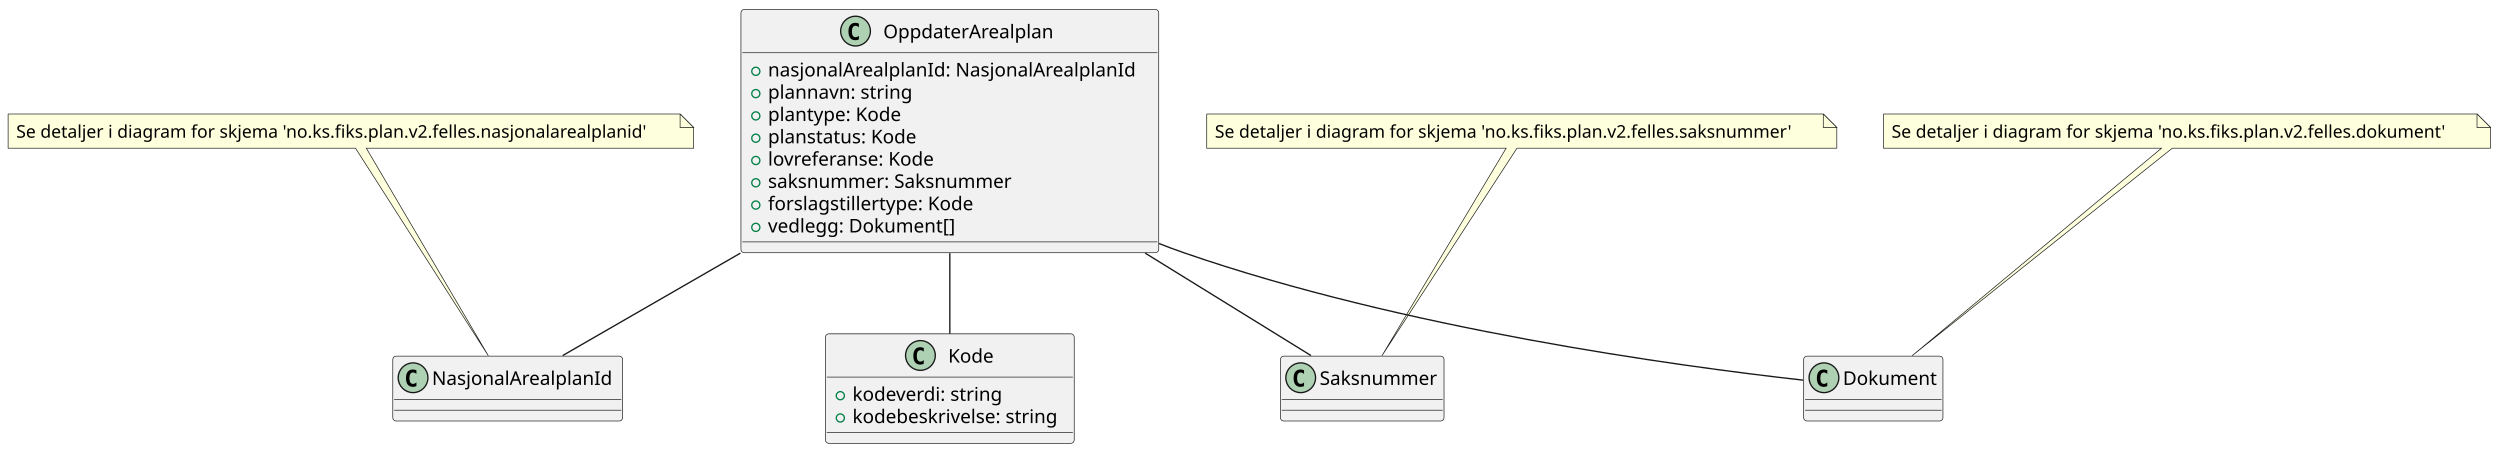
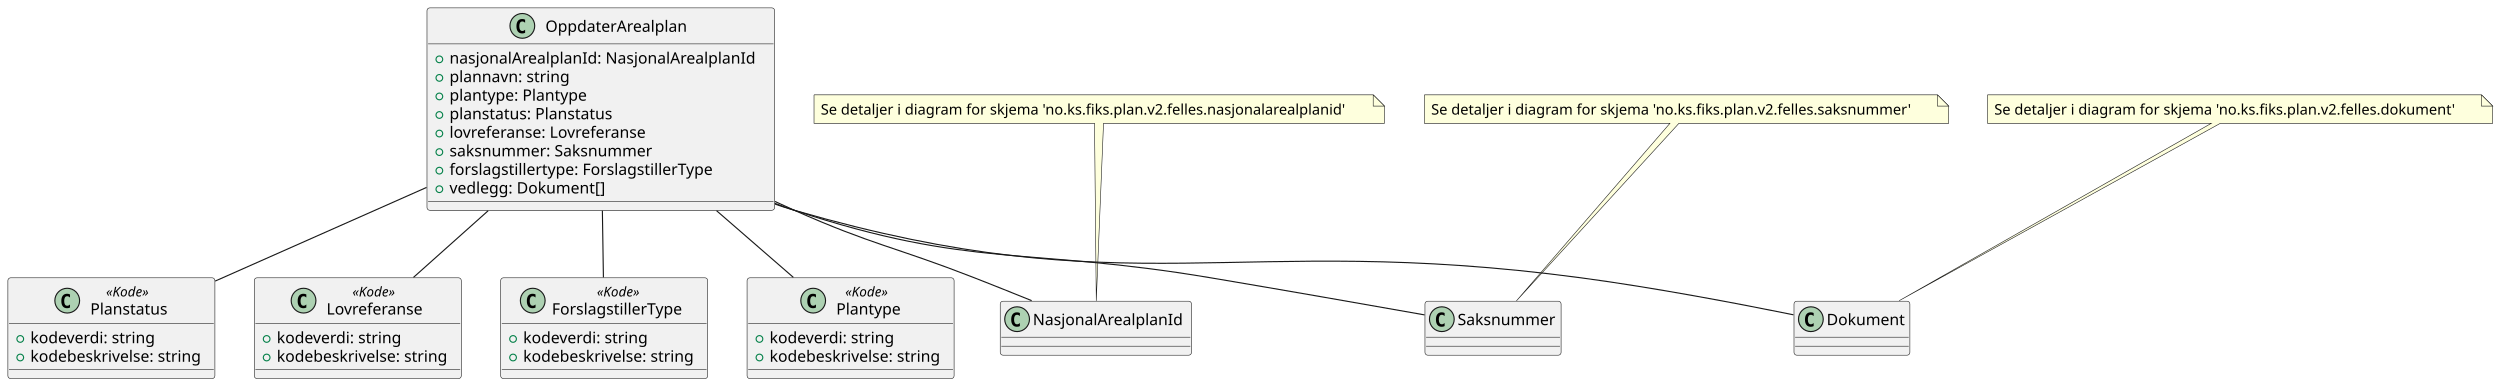
- <svg xmlns="http://www.w3.org/2000/svg" contentStyleType="text/css" height="334px" preserveAspectRatio="none" style="width:1849px;height:334px;background:#FFFFFF;" version="1.1" viewBox="0 0 1849 334" width="1849px" zoomAndPan="magnify">
+ <svg xmlns="http://www.w3.org/2000/svg" contentStyleType="text/css" height="343px" preserveAspectRatio="none" style="width:2222px;height:343px;background:#FFFFFF;" version="1.1" viewBox="0 0 2222 343" width="2222px" zoomAndPan="magnify">
  <defs />
  <g>
    <g id="elem_OppdaterArealplan">
-       <rect codeLine="2" fill="#F1F1F1" height="179.906" id="OppdaterArealplan" rx="2.5" ry="2.5" style="stroke:#181818;stroke-width:0.5;" width="309" x="548" y="7" />
-       <ellipse cx="632.75" cy="23" fill="#ADD1B2" rx="11" ry="11" style="stroke:#181818;stroke-width:1.0;" />
-       <path d="M635.223,29.143 Q634.642,29.442 634.003,29.591 Q633.364,29.741 632.658,29.741 Q630.151,29.741 628.832,28.089 Q627.512,26.437 627.512,23.316 Q627.512,20.186 628.832,18.535 Q630.151,16.883 632.658,16.883 Q633.364,16.883 634.011,17.032 Q634.659,17.182 635.223,17.48 L635.223,20.203 Q634.592,19.622 633.999,19.352 Q633.405,19.082 632.774,19.082 Q631.43,19.082 630.745,20.149 Q630.06,21.216 630.06,23.316 Q630.06,25.408 630.745,26.474 Q631.43,27.541 632.774,27.541 Q633.405,27.541 633.999,27.271 Q634.592,27.002 635.223,26.42 Z " fill="#000000" />
-       <text fill="#000000" font-family="sans-serif" font-size="14" lengthAdjust="spacing" textLength="131" x="653.25" y="28.291">OppdaterArealplan</text>
-       <line style="stroke:#181818;stroke-width:0.5;" x1="549" x2="856" y1="39" y2="39" />
-       <ellipse cx="559" cy="52.744" fill="none" rx="3" ry="3" style="stroke:#038048;stroke-width:1.0;" />
-       <text fill="#000000" font-family="sans-serif" font-size="14" lengthAdjust="spacing" textLength="283" x="568" y="56.535">nasjonalArealplanId: NasjonalArealplanId</text>
-       <ellipse cx="559" cy="69.232" fill="none" rx="3" ry="3" style="stroke:#038048;stroke-width:1.0;" />
-       <text fill="#000000" font-family="sans-serif" font-size="14" lengthAdjust="spacing" textLength="111" x="568" y="73.023">plannavn: string</text>
-       <ellipse cx="559" cy="85.721" fill="none" rx="3" ry="3" style="stroke:#038048;stroke-width:1.0;" />
-       <text fill="#000000" font-family="sans-serif" font-size="14" lengthAdjust="spacing" textLength="102" x="568" y="89.512">plantype: Kode</text>
-       <ellipse cx="559" cy="102.209" fill="none" rx="3" ry="3" style="stroke:#038048;stroke-width:1.0;" />
-       <text fill="#000000" font-family="sans-serif" font-size="14" lengthAdjust="spacing" textLength="114" x="568" y="106">planstatus: Kode</text>
-       <ellipse cx="559" cy="118.697" fill="none" rx="3" ry="3" style="stroke:#038048;stroke-width:1.0;" />
-       <text fill="#000000" font-family="sans-serif" font-size="14" lengthAdjust="spacing" textLength="128" x="568" y="122.488">lovreferanse: Kode</text>
-       <ellipse cx="559" cy="135.185" fill="none" rx="3" ry="3" style="stroke:#038048;stroke-width:1.0;" />
-       <text fill="#000000" font-family="sans-serif" font-size="14" lengthAdjust="spacing" textLength="185" x="568" y="138.977">saksnummer: Saksnummer</text>
-       <ellipse cx="559" cy="151.674" fill="none" rx="3" ry="3" style="stroke:#038048;stroke-width:1.0;" />
-       <text fill="#000000" font-family="sans-serif" font-size="14" lengthAdjust="spacing" textLength="158" x="568" y="155.465">forslagstillertype: Kode</text>
-       <ellipse cx="559" cy="168.162" fill="none" rx="3" ry="3" style="stroke:#038048;stroke-width:1.0;" />
-       <text fill="#000000" font-family="sans-serif" font-size="14" lengthAdjust="spacing" textLength="143" x="568" y="171.953">vedlegg: Dokument[]</text>
-       <line style="stroke:#181818;stroke-width:0.5;" x1="549" x2="856" y1="178.906" y2="178.906" />
+       <rect codeLine="2" fill="#F1F1F1" height="179.906" id="OppdaterArealplan" rx="2.5" ry="2.5" style="stroke:#181818;stroke-width:0.5;" width="309" x="379.5" y="7" />
+       <ellipse cx="464.25" cy="23" fill="#ADD1B2" rx="11" ry="11" style="stroke:#181818;stroke-width:1.0;" />
+       <path d="M466.723,29.143 Q466.142,29.442 465.503,29.591 Q464.864,29.741 464.158,29.741 Q461.651,29.741 460.332,28.089 Q459.012,26.437 459.012,23.316 Q459.012,20.186 460.332,18.535 Q461.651,16.883 464.158,16.883 Q464.864,16.883 465.511,17.032 Q466.159,17.182 466.723,17.48 L466.723,20.203 Q466.092,19.622 465.499,19.352 Q464.905,19.082 464.274,19.082 Q462.93,19.082 462.245,20.149 Q461.56,21.216 461.56,23.316 Q461.56,25.408 462.245,26.474 Q462.93,27.541 464.274,27.541 Q464.905,27.541 465.499,27.271 Q466.092,27.002 466.723,26.42 Z " fill="#000000" />
+       <text fill="#000000" font-family="sans-serif" font-size="14" lengthAdjust="spacing" textLength="131" x="484.75" y="28.291">OppdaterArealplan</text>
+       <line style="stroke:#181818;stroke-width:0.5;" x1="380.5" x2="687.5" y1="39" y2="39" />
+       <ellipse cx="390.5" cy="52.744" fill="none" rx="3" ry="3" style="stroke:#038048;stroke-width:1.0;" />
+       <text fill="#000000" font-family="sans-serif" font-size="14" lengthAdjust="spacing" textLength="283" x="399.5" y="56.535">nasjonalArealplanId: NasjonalArealplanId</text>
+       <ellipse cx="390.5" cy="69.232" fill="none" rx="3" ry="3" style="stroke:#038048;stroke-width:1.0;" />
+       <text fill="#000000" font-family="sans-serif" font-size="14" lengthAdjust="spacing" textLength="111" x="399.5" y="73.023">plannavn: string</text>
+       <ellipse cx="390.5" cy="85.721" fill="none" rx="3" ry="3" style="stroke:#038048;stroke-width:1.0;" />
+       <text fill="#000000" font-family="sans-serif" font-size="14" lengthAdjust="spacing" textLength="125" x="399.5" y="89.512">plantype: Plantype</text>
+       <ellipse cx="390.5" cy="102.209" fill="none" rx="3" ry="3" style="stroke:#038048;stroke-width:1.0;" />
+       <text fill="#000000" font-family="sans-serif" font-size="14" lengthAdjust="spacing" textLength="149" x="399.5" y="106">planstatus: Planstatus</text>
+       <ellipse cx="390.5" cy="118.697" fill="none" rx="3" ry="3" style="stroke:#038048;stroke-width:1.0;" />
+       <text fill="#000000" font-family="sans-serif" font-size="14" lengthAdjust="spacing" textLength="181" x="399.5" y="122.488">lovreferanse: Lovreferanse</text>
+       <ellipse cx="390.5" cy="135.185" fill="none" rx="3" ry="3" style="stroke:#038048;stroke-width:1.0;" />
+       <text fill="#000000" font-family="sans-serif" font-size="14" lengthAdjust="spacing" textLength="185" x="399.5" y="138.977">saksnummer: Saksnummer</text>
+       <ellipse cx="390.5" cy="151.674" fill="none" rx="3" ry="3" style="stroke:#038048;stroke-width:1.0;" />
+       <text fill="#000000" font-family="sans-serif" font-size="14" lengthAdjust="spacing" textLength="245" x="399.5" y="155.465">forslagstillertype: ForslagstillerType</text>
+       <ellipse cx="390.5" cy="168.162" fill="none" rx="3" ry="3" style="stroke:#038048;stroke-width:1.0;" />
+       <text fill="#000000" font-family="sans-serif" font-size="14" lengthAdjust="spacing" textLength="143" x="399.5" y="171.953">vedlegg: Dokument[]</text>
+       <line style="stroke:#181818;stroke-width:0.5;" x1="380.5" x2="687.5" y1="178.906" y2="178.906" />
    </g>
-     <g id="elem_Kode">
-       <rect codeLine="13" fill="#F1F1F1" height="80.977" id="Kode" rx="2.5" ry="2.5" style="stroke:#181818;stroke-width:0.5;" width="184" x="610.5" y="246.9" />
-       <ellipse cx="680.75" cy="262.9" fill="#ADD1B2" rx="11" ry="11" style="stroke:#181818;stroke-width:1.0;" />
-       <path d="M683.223,269.043 Q682.642,269.342 682.003,269.491 Q681.364,269.641 680.658,269.641 Q678.151,269.641 676.832,267.989 Q675.512,266.337 675.512,263.216 Q675.512,260.087 676.832,258.435 Q678.151,256.783 680.658,256.783 Q681.364,256.783 682.011,256.932 Q682.659,257.082 683.223,257.38 L683.223,260.103 Q682.592,259.522 681.999,259.252 Q681.405,258.983 680.774,258.983 Q679.43,258.983 678.745,260.049 Q678.06,261.116 678.06,263.216 Q678.06,265.308 678.745,266.374 Q679.43,267.441 680.774,267.441 Q681.405,267.441 681.999,267.171 Q682.592,266.901 683.223,266.32 Z " fill="#000000" />
-       <text fill="#000000" font-family="sans-serif" font-size="14" lengthAdjust="spacing" textLength="35" x="701.25" y="268.191">Kode</text>
-       <line style="stroke:#181818;stroke-width:0.5;" x1="611.5" x2="793.5" y1="278.9" y2="278.9" />
-       <ellipse cx="621.5" cy="292.644" fill="none" rx="3" ry="3" style="stroke:#038048;stroke-width:1.0;" />
-       <text fill="#000000" font-family="sans-serif" font-size="14" lengthAdjust="spacing" textLength="116" x="630.5" y="296.435">kodeverdi: string</text>
-       <ellipse cx="621.5" cy="309.132" fill="none" rx="3" ry="3" style="stroke:#038048;stroke-width:1.0;" />
-       <text fill="#000000" font-family="sans-serif" font-size="14" lengthAdjust="spacing" textLength="158" x="630.5" y="312.923">kodebeskrivelse: string</text>
-       <line style="stroke:#181818;stroke-width:0.5;" x1="611.5" x2="793.5" y1="319.877" y2="319.877" />
+     <g id="elem_Plantype">
+       <rect codeLine="13" fill="#F1F1F1" height="89.598" id="Plantype" rx="2.5" ry="2.5" style="stroke:#181818;stroke-width:0.5;" width="184" x="664" y="246.9" />
+       <ellipse cx="722.75" cy="267.211" fill="#ADD1B2" rx="11" ry="11" style="stroke:#181818;stroke-width:1.0;" />
+       <path d="M725.223,273.354 Q724.642,273.652 724.003,273.802 Q723.364,273.951 722.658,273.951 Q720.151,273.951 718.832,272.299 Q717.512,270.648 717.512,267.526 Q717.512,264.397 718.832,262.745 Q720.151,261.093 722.658,261.093 Q723.364,261.093 724.011,261.243 Q724.659,261.392 725.223,261.691 L725.223,264.414 Q724.592,263.833 723.999,263.563 Q723.405,263.293 722.774,263.293 Q721.43,263.293 720.745,264.36 Q720.06,265.426 720.06,267.526 Q720.06,269.618 720.745,270.685 Q721.43,271.752 722.774,271.752 Q723.405,271.752 723.999,271.482 Q724.592,271.212 725.223,270.631 Z " fill="#000000" />
+       <text fill="#000000" font-family="sans-serif" font-size="12" font-style="italic" lengthAdjust="spacing" textLength="42" x="751.25" y="263.502">«Kode»</text>
+       <text fill="#000000" font-family="sans-serif" font-size="14" lengthAdjust="spacing" textLength="58" x="743.25" y="279.568">Plantype</text>
+       <line style="stroke:#181818;stroke-width:0.5;" x1="665" x2="847" y1="287.521" y2="287.521" />
+       <ellipse cx="675" cy="301.265" fill="none" rx="3" ry="3" style="stroke:#038048;stroke-width:1.0;" />
+       <text fill="#000000" font-family="sans-serif" font-size="14" lengthAdjust="spacing" textLength="116" x="684" y="305.056">kodeverdi: string</text>
+       <ellipse cx="675" cy="317.753" fill="none" rx="3" ry="3" style="stroke:#038048;stroke-width:1.0;" />
+       <text fill="#000000" font-family="sans-serif" font-size="14" lengthAdjust="spacing" textLength="158" x="684" y="321.545">kodebeskrivelse: string</text>
+       <line style="stroke:#181818;stroke-width:0.5;" x1="665" x2="847" y1="328.498" y2="328.498" />
+     </g>
+     <g id="elem_Planstatus">
+       <rect codeLine="18" fill="#F1F1F1" height="89.598" id="Planstatus" rx="2.5" ry="2.5" style="stroke:#181818;stroke-width:0.5;" width="184" x="7" y="246.9" />
+       <ellipse cx="59.75" cy="267.211" fill="#ADD1B2" rx="11" ry="11" style="stroke:#181818;stroke-width:1.0;" />
+       <path d="M62.223,273.354 Q61.642,273.652 61.003,273.802 Q60.364,273.951 59.658,273.951 Q57.151,273.951 55.831,272.299 Q54.512,270.648 54.512,267.526 Q54.512,264.397 55.831,262.745 Q57.151,261.093 59.658,261.093 Q60.364,261.093 61.011,261.243 Q61.659,261.392 62.223,261.691 L62.223,264.414 Q61.592,263.833 60.999,263.563 Q60.405,263.293 59.774,263.293 Q58.43,263.293 57.745,264.36 Q57.06,265.426 57.06,267.526 Q57.06,269.618 57.745,270.685 Q58.43,271.752 59.774,271.752 Q60.405,271.752 60.999,271.482 Q61.592,271.212 62.223,270.631 Z " fill="#000000" />
+       <text fill="#000000" font-family="sans-serif" font-size="12" font-style="italic" lengthAdjust="spacing" textLength="42" x="94.25" y="263.502">«Kode»</text>
+       <text fill="#000000" font-family="sans-serif" font-size="14" lengthAdjust="spacing" textLength="70" x="80.25" y="279.568">Planstatus</text>
+       <line style="stroke:#181818;stroke-width:0.5;" x1="8" x2="190" y1="287.521" y2="287.521" />
+       <ellipse cx="18" cy="301.265" fill="none" rx="3" ry="3" style="stroke:#038048;stroke-width:1.0;" />
+       <text fill="#000000" font-family="sans-serif" font-size="14" lengthAdjust="spacing" textLength="116" x="27" y="305.056">kodeverdi: string</text>
+       <ellipse cx="18" cy="317.753" fill="none" rx="3" ry="3" style="stroke:#038048;stroke-width:1.0;" />
+       <text fill="#000000" font-family="sans-serif" font-size="14" lengthAdjust="spacing" textLength="158" x="27" y="321.545">kodebeskrivelse: string</text>
+       <line style="stroke:#181818;stroke-width:0.5;" x1="8" x2="190" y1="328.498" y2="328.498" />
+     </g>
+     <g id="elem_Lovreferanse">
+       <rect codeLine="23" fill="#F1F1F1" height="89.598" id="Lovreferanse" rx="2.5" ry="2.5" style="stroke:#181818;stroke-width:0.5;" width="184" x="226" y="246.9" />
+       <ellipse cx="269.8" cy="267.211" fill="#ADD1B2" rx="11" ry="11" style="stroke:#181818;stroke-width:1.0;" />
+       <path d="M272.273,273.354 Q271.692,273.652 271.053,273.802 Q270.414,273.951 269.708,273.951 Q267.201,273.951 265.882,272.299 Q264.562,270.648 264.562,267.526 Q264.562,264.397 265.882,262.745 Q267.201,261.093 269.708,261.093 Q270.414,261.093 271.061,261.243 Q271.709,261.392 272.273,261.691 L272.273,264.414 Q271.642,263.833 271.049,263.563 Q270.455,263.293 269.824,263.293 Q268.48,263.293 267.795,264.36 Q267.11,265.426 267.11,267.526 Q267.11,269.618 267.795,270.685 Q268.48,271.752 269.824,271.752 Q270.455,271.752 271.049,271.482 Q271.642,271.212 272.273,270.631 Z " fill="#000000" />
+       <text fill="#000000" font-family="sans-serif" font-size="12" font-style="italic" lengthAdjust="spacing" textLength="42" x="313.2" y="263.502">«Kode»</text>
+       <text fill="#000000" font-family="sans-serif" font-size="14" lengthAdjust="spacing" textLength="88" x="290.2" y="279.568">Lovreferanse</text>
+       <line style="stroke:#181818;stroke-width:0.5;" x1="227" x2="409" y1="287.521" y2="287.521" />
+       <ellipse cx="237" cy="301.265" fill="none" rx="3" ry="3" style="stroke:#038048;stroke-width:1.0;" />
+       <text fill="#000000" font-family="sans-serif" font-size="14" lengthAdjust="spacing" textLength="116" x="246" y="305.056">kodeverdi: string</text>
+       <ellipse cx="237" cy="317.753" fill="none" rx="3" ry="3" style="stroke:#038048;stroke-width:1.0;" />
+       <text fill="#000000" font-family="sans-serif" font-size="14" lengthAdjust="spacing" textLength="158" x="246" y="321.545">kodebeskrivelse: string</text>
+       <line style="stroke:#181818;stroke-width:0.5;" x1="227" x2="409" y1="328.498" y2="328.498" />
+     </g>
+     <g id="elem_ForslagstillerType">
+       <rect codeLine="28" fill="#F1F1F1" height="89.598" id="ForslagstillerType" rx="2.5" ry="2.5" style="stroke:#181818;stroke-width:0.5;" width="184" x="445" y="246.9" />
+       <ellipse cx="473.5" cy="267.211" fill="#ADD1B2" rx="11" ry="11" style="stroke:#181818;stroke-width:1.0;" />
+       <path d="M475.973,273.354 Q475.392,273.652 474.753,273.802 Q474.114,273.951 473.408,273.951 Q470.901,273.951 469.582,272.299 Q468.262,270.648 468.262,267.526 Q468.262,264.397 469.582,262.745 Q470.901,261.093 473.408,261.093 Q474.114,261.093 474.761,261.243 Q475.409,261.392 475.973,261.691 L475.973,264.414 Q475.342,263.833 474.749,263.563 Q474.155,263.293 473.524,263.293 Q472.18,263.293 471.495,264.36 Q470.81,265.426 470.81,267.526 Q470.81,269.618 471.495,270.685 Q472.18,271.752 473.524,271.752 Q474.155,271.752 474.749,271.482 Q475.342,271.212 475.973,270.631 Z " fill="#000000" />
+       <text fill="#000000" font-family="sans-serif" font-size="12" font-style="italic" lengthAdjust="spacing" textLength="42" x="530.5" y="263.502">«Kode»</text>
+       <text fill="#000000" font-family="sans-serif" font-size="14" lengthAdjust="spacing" textLength="122" x="490.5" y="279.568">ForslagstillerType</text>
+       <line style="stroke:#181818;stroke-width:0.5;" x1="446" x2="628" y1="287.521" y2="287.521" />
+       <ellipse cx="456" cy="301.265" fill="none" rx="3" ry="3" style="stroke:#038048;stroke-width:1.0;" />
+       <text fill="#000000" font-family="sans-serif" font-size="14" lengthAdjust="spacing" textLength="116" x="465" y="305.056">kodeverdi: string</text>
+       <ellipse cx="456" cy="317.753" fill="none" rx="3" ry="3" style="stroke:#038048;stroke-width:1.0;" />
+       <text fill="#000000" font-family="sans-serif" font-size="14" lengthAdjust="spacing" textLength="158" x="465" y="321.545">kodebeskrivelse: string</text>
+       <line style="stroke:#181818;stroke-width:0.5;" x1="446" x2="628" y1="328.498" y2="328.498" />
    </g>
    <g id="elem_NasjonalArealplanId">
-       <rect fill="#F1F1F1" height="48" id="NasjonalArealplanId" rx="2.5" ry="2.5" style="stroke:#181818;stroke-width:0.5;" width="170" x="290.5" y="263.39" />
-       <ellipse cx="305.5" cy="279.39" fill="#ADD1B2" rx="11" ry="11" style="stroke:#181818;stroke-width:1.0;" />
-       <path d="M307.973,285.533 Q307.392,285.832 306.753,285.981 Q306.114,286.131 305.408,286.131 Q302.901,286.131 301.582,284.479 Q300.262,282.827 300.262,279.706 Q300.262,276.577 301.582,274.925 Q302.901,273.273 305.408,273.273 Q306.114,273.273 306.761,273.422 Q307.409,273.572 307.973,273.87 L307.973,276.593 Q307.342,276.012 306.749,275.742 Q306.155,275.473 305.524,275.473 Q304.18,275.473 303.495,276.539 Q302.81,277.606 302.81,279.706 Q302.81,281.798 303.495,282.864 Q304.18,283.931 305.524,283.931 Q306.155,283.931 306.749,283.661 Q307.342,283.392 307.973,282.81 Z " fill="#000000" />
-       <text fill="#000000" font-family="sans-serif" font-size="14" lengthAdjust="spacing" textLength="138" x="319.5" y="284.681">NasjonalArealplanId</text>
-       <line style="stroke:#181818;stroke-width:0.5;" x1="291.5" x2="459.5" y1="295.39" y2="295.39" />
-       <line style="stroke:#181818;stroke-width:0.5;" x1="291.5" x2="459.5" y1="303.39" y2="303.39" />
+       <rect fill="#F1F1F1" height="48" id="NasjonalArealplanId" rx="2.5" ry="2.5" style="stroke:#181818;stroke-width:0.5;" width="170" x="889" y="267.7" />
+       <ellipse cx="904" cy="283.7" fill="#ADD1B2" rx="11" ry="11" style="stroke:#181818;stroke-width:1.0;" />
+       <path d="M906.473,289.843 Q905.892,290.142 905.253,290.291 Q904.614,290.441 903.908,290.441 Q901.401,290.441 900.082,288.789 Q898.762,287.137 898.762,284.016 Q898.762,280.887 900.082,279.235 Q901.401,277.583 903.908,277.583 Q904.614,277.583 905.261,277.732 Q905.909,277.882 906.473,278.18 L906.473,280.903 Q905.842,280.322 905.249,280.052 Q904.655,279.783 904.024,279.783 Q902.68,279.783 901.995,280.849 Q901.31,281.916 901.31,284.016 Q901.31,286.108 901.995,287.174 Q902.68,288.241 904.024,288.241 Q904.655,288.241 905.249,287.971 Q905.842,287.702 906.473,287.12 Z " fill="#000000" />
+       <text fill="#000000" font-family="sans-serif" font-size="14" lengthAdjust="spacing" textLength="138" x="918" y="288.991">NasjonalArealplanId</text>
+       <line style="stroke:#181818;stroke-width:0.5;" x1="890" x2="1058" y1="299.7" y2="299.7" />
+       <line style="stroke:#181818;stroke-width:0.5;" x1="890" x2="1058" y1="307.7" y2="307.7" />
    </g>
    <g id="elem_Saksnummer">
-       <rect fill="#F1F1F1" height="48" id="Saksnummer" rx="2.5" ry="2.5" style="stroke:#181818;stroke-width:0.5;" width="121" x="947" y="263.39" />
-       <ellipse cx="962" cy="279.39" fill="#ADD1B2" rx="11" ry="11" style="stroke:#181818;stroke-width:1.0;" />
-       <path d="M964.473,285.533 Q963.892,285.832 963.253,285.981 Q962.614,286.131 961.908,286.131 Q959.401,286.131 958.082,284.479 Q956.762,282.827 956.762,279.706 Q956.762,276.577 958.082,274.925 Q959.401,273.273 961.908,273.273 Q962.614,273.273 963.261,273.422 Q963.909,273.572 964.473,273.87 L964.473,276.593 Q963.842,276.012 963.249,275.742 Q962.655,275.473 962.024,275.473 Q960.68,275.473 959.995,276.539 Q959.31,277.606 959.31,279.706 Q959.31,281.798 959.995,282.864 Q960.68,283.931 962.024,283.931 Q962.655,283.931 963.249,283.661 Q963.842,283.392 964.473,282.81 Z " fill="#000000" />
-       <text fill="#000000" font-family="sans-serif" font-size="14" lengthAdjust="spacing" textLength="89" x="976" y="284.681">Saksnummer</text>
-       <line style="stroke:#181818;stroke-width:0.5;" x1="948" x2="1067" y1="295.39" y2="295.39" />
-       <line style="stroke:#181818;stroke-width:0.5;" x1="948" x2="1067" y1="303.39" y2="303.39" />
+       <rect fill="#F1F1F1" height="48" id="Saksnummer" rx="2.5" ry="2.5" style="stroke:#181818;stroke-width:0.5;" width="121" x="1266.5" y="267.7" />
+       <ellipse cx="1281.5" cy="283.7" fill="#ADD1B2" rx="11" ry="11" style="stroke:#181818;stroke-width:1.0;" />
+       <path d="M1283.973,289.843 Q1283.392,290.142 1282.753,290.291 Q1282.114,290.441 1281.408,290.441 Q1278.901,290.441 1277.582,288.789 Q1276.262,287.137 1276.262,284.016 Q1276.262,280.887 1277.582,279.235 Q1278.901,277.583 1281.408,277.583 Q1282.114,277.583 1282.761,277.732 Q1283.409,277.882 1283.973,278.18 L1283.973,280.903 Q1283.342,280.322 1282.749,280.052 Q1282.155,279.783 1281.524,279.783 Q1280.18,279.783 1279.495,280.849 Q1278.81,281.916 1278.81,284.016 Q1278.81,286.108 1279.495,287.174 Q1280.18,288.241 1281.524,288.241 Q1282.155,288.241 1282.749,287.971 Q1283.342,287.702 1283.973,287.12 Z " fill="#000000" />
+       <text fill="#000000" font-family="sans-serif" font-size="14" lengthAdjust="spacing" textLength="89" x="1295.5" y="288.991">Saksnummer</text>
+       <line style="stroke:#181818;stroke-width:0.5;" x1="1267.5" x2="1386.5" y1="299.7" y2="299.7" />
+       <line style="stroke:#181818;stroke-width:0.5;" x1="1267.5" x2="1386.5" y1="307.7" y2="307.7" />
    </g>
    <g id="elem_Dokument">
-       <rect fill="#F1F1F1" height="48" id="Dokument" rx="2.5" ry="2.5" style="stroke:#181818;stroke-width:0.5;" width="103" x="1334" y="263.39" />
-       <ellipse cx="1349" cy="279.39" fill="#ADD1B2" rx="11" ry="11" style="stroke:#181818;stroke-width:1.0;" />
-       <path d="M1351.473,285.533 Q1350.892,285.832 1350.253,285.981 Q1349.614,286.131 1348.908,286.131 Q1346.401,286.131 1345.082,284.479 Q1343.762,282.827 1343.762,279.706 Q1343.762,276.577 1345.082,274.925 Q1346.401,273.273 1348.908,273.273 Q1349.614,273.273 1350.261,273.422 Q1350.909,273.572 1351.473,273.87 L1351.473,276.593 Q1350.842,276.012 1350.249,275.742 Q1349.655,275.473 1349.024,275.473 Q1347.68,275.473 1346.995,276.539 Q1346.31,277.606 1346.31,279.706 Q1346.31,281.798 1346.995,282.864 Q1347.68,283.931 1349.024,283.931 Q1349.655,283.931 1350.249,283.661 Q1350.842,283.392 1351.473,282.81 Z " fill="#000000" />
-       <text fill="#000000" font-family="sans-serif" font-size="14" lengthAdjust="spacing" textLength="71" x="1363" y="284.681">Dokument</text>
-       <line style="stroke:#181818;stroke-width:0.5;" x1="1335" x2="1436" y1="295.39" y2="295.39" />
-       <line style="stroke:#181818;stroke-width:0.5;" x1="1335" x2="1436" y1="303.39" y2="303.39" />
-     </g>
-     <g id="elem_GMN11">
-       <path d="M6,84.3 L6,109.611 A0,0 0 0 0 6,109.611 L262.93,109.611 L361.16,263.1 L270.93,109.611 L513,109.611 A0,0 0 0 0 513,109.611 L513,94.3 L503,84.3 L6,84.3 A0,0 0 0 0 6,84.3 " fill="#FEFFDD" style="stroke:#181818;stroke-width:0.5;" />
-       <path d="M503,84.3 L503,94.3 L513,94.3 L503,84.3 " fill="#FEFFDD" style="stroke:#181818;stroke-width:0.5;" />
-       <text fill="#000000" font-family="sans-serif" font-size="13" lengthAdjust="spacing" textLength="486" x="12" y="101.868">Se detaljer i diagram for skjema 'no.ks.fiks.plan.v2.felles.nasjonalarealplanid'</text>
-     </g>
-     <g id="elem_GMN14">
-       <path d="M892.5,84.3 L892.5,109.611 A0,0 0 0 0 892.5,109.611 L1113.94,109.611 L1022.08,263.1 L1121.94,109.611 L1358.5,109.611 A0,0 0 0 0 1358.5,109.611 L1358.5,94.3 L1348.5,84.3 L892.5,84.3 A0,0 0 0 0 892.5,84.3 " fill="#FEFFDD" style="stroke:#181818;stroke-width:0.5;" />
-       <path d="M1348.5,84.3 L1348.5,94.3 L1358.5,94.3 L1348.5,84.3 " fill="#FEFFDD" style="stroke:#181818;stroke-width:0.5;" />
-       <text fill="#000000" font-family="sans-serif" font-size="13" lengthAdjust="spacing" textLength="445" x="898.5" y="101.868">Se detaljer i diagram for skjema 'no.ks.fiks.plan.v2.felles.saksnummer'</text>
+       <rect fill="#F1F1F1" height="48" id="Dokument" rx="2.5" ry="2.5" style="stroke:#181818;stroke-width:0.5;" width="103" x="1594.5" y="267.7" />
+       <ellipse cx="1609.5" cy="283.7" fill="#ADD1B2" rx="11" ry="11" style="stroke:#181818;stroke-width:1.0;" />
+       <path d="M1611.973,289.843 Q1611.392,290.142 1610.753,290.291 Q1610.114,290.441 1609.408,290.441 Q1606.901,290.441 1605.582,288.789 Q1604.262,287.137 1604.262,284.016 Q1604.262,280.887 1605.582,279.235 Q1606.901,277.583 1609.408,277.583 Q1610.114,277.583 1610.761,277.732 Q1611.409,277.882 1611.973,278.18 L1611.973,280.903 Q1611.342,280.322 1610.749,280.052 Q1610.155,279.783 1609.524,279.783 Q1608.18,279.783 1607.495,280.849 Q1606.81,281.916 1606.81,284.016 Q1606.81,286.108 1607.495,287.174 Q1608.18,288.241 1609.524,288.241 Q1610.155,288.241 1610.749,287.971 Q1611.342,287.702 1611.973,287.12 Z " fill="#000000" />
+       <text fill="#000000" font-family="sans-serif" font-size="14" lengthAdjust="spacing" textLength="71" x="1623.5" y="288.991">Dokument</text>
+       <line style="stroke:#181818;stroke-width:0.5;" x1="1595.5" x2="1696.5" y1="299.7" y2="299.7" />
+       <line style="stroke:#181818;stroke-width:0.5;" x1="1595.5" x2="1696.5" y1="307.7" y2="307.7" />
    </g>
    <g id="elem_GMN17">
-       <path d="M1393,84.3 L1393,109.611 A0,0 0 0 0 1393,109.611 L1598.63,109.611 L1414.17,263.1 L1606.63,109.611 L1842,109.611 A0,0 0 0 0 1842,109.611 L1842,94.3 L1832,84.3 L1393,84.3 A0,0 0 0 0 1393,84.3 " fill="#FEFFDD" style="stroke:#181818;stroke-width:0.5;" />
-       <path d="M1832,84.3 L1832,94.3 L1842,94.3 L1832,84.3 " fill="#FEFFDD" style="stroke:#181818;stroke-width:0.5;" />
-       <text fill="#000000" font-family="sans-serif" font-size="13" lengthAdjust="spacing" textLength="428" x="1399" y="101.868">Se detaljer i diagram for skjema 'no.ks.fiks.plan.v2.felles.dokument'</text>
+       <path d="M723.5,84.29 L723.5,109.6 A0,0 0 0 0 723.5,109.6 L972.81,109.6 L974.36,267.43 L980.81,109.6 L1230.5,109.6 A0,0 0 0 0 1230.5,109.6 L1230.5,94.29 L1220.5,84.29 L723.5,84.29 A0,0 0 0 0 723.5,84.29 " fill="#FEFFDD" style="stroke:#181818;stroke-width:0.5;" />
+       <path d="M1220.5,84.29 L1220.5,94.29 L1230.5,94.29 L1220.5,84.29 " fill="#FEFFDD" style="stroke:#181818;stroke-width:0.5;" />
+       <text fill="#000000" font-family="sans-serif" font-size="13" lengthAdjust="spacing" textLength="486" x="729.5" y="101.858">Se detaljer i diagram for skjema 'no.ks.fiks.plan.v2.felles.nasjonalarealplanid'</text>
+     </g>
+     <g id="elem_GMN20">
+       <path d="M1266,84.29 L1266,109.6 A0,0 0 0 0 1266,109.6 L1484.24,109.6 L1347.76,267.43 L1492.24,109.6 L1732,109.6 A0,0 0 0 0 1732,109.6 L1732,94.29 L1722,84.29 L1266,84.29 A0,0 0 0 0 1266,84.29 " fill="#FEFFDD" style="stroke:#181818;stroke-width:0.5;" />
+       <path d="M1722,84.29 L1722,94.29 L1732,94.29 L1722,84.29 " fill="#FEFFDD" style="stroke:#181818;stroke-width:0.5;" />
+       <text fill="#000000" font-family="sans-serif" font-size="13" lengthAdjust="spacing" textLength="445" x="1272" y="101.858">Se detaljer i diagram for skjema 'no.ks.fiks.plan.v2.felles.saksnummer'</text>
+     </g>
+     <g id="elem_GMN23">
+       <path d="M1766.5,84.29 L1766.5,109.6 A0,0 0 0 0 1766.5,109.6 L1965.42,109.6 L1687.94,267.27 L1973.42,109.6 L2215.5,109.6 A0,0 0 0 0 2215.5,109.6 L2215.5,94.29 L2205.5,84.29 L1766.5,84.29 A0,0 0 0 0 1766.5,84.29 " fill="#FEFFDD" style="stroke:#181818;stroke-width:0.5;" />
+       <path d="M2205.5,84.29 L2205.5,94.29 L2215.5,94.29 L2205.5,84.29 " fill="#FEFFDD" style="stroke:#181818;stroke-width:0.5;" />
+       <text fill="#000000" font-family="sans-serif" font-size="13" lengthAdjust="spacing" textLength="428" x="1772.5" y="101.858">Se detaljer i diagram for skjema 'no.ks.fiks.plan.v2.felles.dokument'</text>
    </g>
    <g id="link_OppdaterArealplan_NasjonalArealplanId">
-       <path codeLine="18" d="M547.62,187.2 C499.09,215.17 449.54,243.73 416.14,262.97 " fill="none" id="OppdaterArealplan-NasjonalArealplanId" style="stroke:#181818;stroke-width:1.0;" />
+       <path codeLine="33" d="M688.76,179.06 C694.56,181.75 700.32,184.38 706,186.9 C775.41,217.73 795.25,219.3 866,246.9 C882.59,253.37 900.53,260.57 916.94,267.23 " fill="none" id="OppdaterArealplan-NasjonalArealplanId" style="stroke:#181818;stroke-width:1.0;" />
    </g>
-     <g id="link_OppdaterArealplan_Kode">
-       <path codeLine="19" d="M702.5,187.2 C702.5,208.13 702.5,229.39 702.5,246.83 " fill="none" id="OppdaterArealplan-Kode" style="stroke:#181818;stroke-width:1.0;" />
+     <g id="link_OppdaterArealplan_Plantype">
+       <path codeLine="34" d="M636.88,187.27 C660.58,207.85 684.78,228.87 705.13,246.53 " fill="none" id="OppdaterArealplan-Plantype" style="stroke:#181818;stroke-width:1.0;" />
+     </g>
+     <g id="link_OppdaterArealplan_Planstatus">
+       <path codeLine="35" d="M379.1,166.58 C316.25,194.44 245.77,225.67 191.23,249.83 " fill="none" id="OppdaterArealplan-Planstatus" style="stroke:#181818;stroke-width:1.0;" />
+     </g>
+     <g id="link_OppdaterArealplan_Lovreferanse">
+       <path codeLine="36" d="M433.9,187.27 C410.84,207.85 387.29,228.87 367.5,246.53 " fill="none" id="OppdaterArealplan-Lovreferanse" style="stroke:#181818;stroke-width:1.0;" />
+     </g>
+     <g id="link_OppdaterArealplan_ForslagstillerType">
+       <path codeLine="37" d="M535.39,187.27 C535.71,207.85 536.04,228.87 536.31,246.53 " fill="none" id="OppdaterArealplan-ForslagstillerType" style="stroke:#181818;stroke-width:1.0;" />
    </g>
    <g id="link_OppdaterArealplan_Saksnummer">
-       <path codeLine="20" d="M846.96,187.2 C892.23,215.17 938.44,243.73 969.59,262.97 " fill="none" id="OppdaterArealplan-Saksnummer" style="stroke:#181818;stroke-width:1.0;" />
+       <path codeLine="38" d="M688.67,180.72 C694.47,182.93 700.25,185 706,186.9 C864.19,239.15 911.72,219.25 1076,246.9 C1141,257.84 1215.36,270.89 1266.17,279.88 " fill="none" id="OppdaterArealplan-Saksnummer" style="stroke:#181818;stroke-width:1.0;" />
    </g>
    <g id="link_OppdaterArealplan_Dokument">
-       <path codeLine="21" d="M857.19,180.1 C863.32,182.52 869.44,184.8 875.5,186.9 C1037.44,243.06 1239.93,270.66 1333.58,281.16 " fill="none" id="OppdaterArealplan-Dokument" style="stroke:#181818;stroke-width:1.0;" />
+       <path codeLine="39" d="M688.98,181.46 C694.67,183.44 700.35,185.27 706,186.9 C1005.54,273.51 1095.93,205.65 1405,246.9 C1470.55,255.65 1545.38,269.93 1594.04,279.8 " fill="none" id="OppdaterArealplan-Dokument" style="stroke:#181818;stroke-width:1.0;" />
    </g>
  </g>
</svg>
